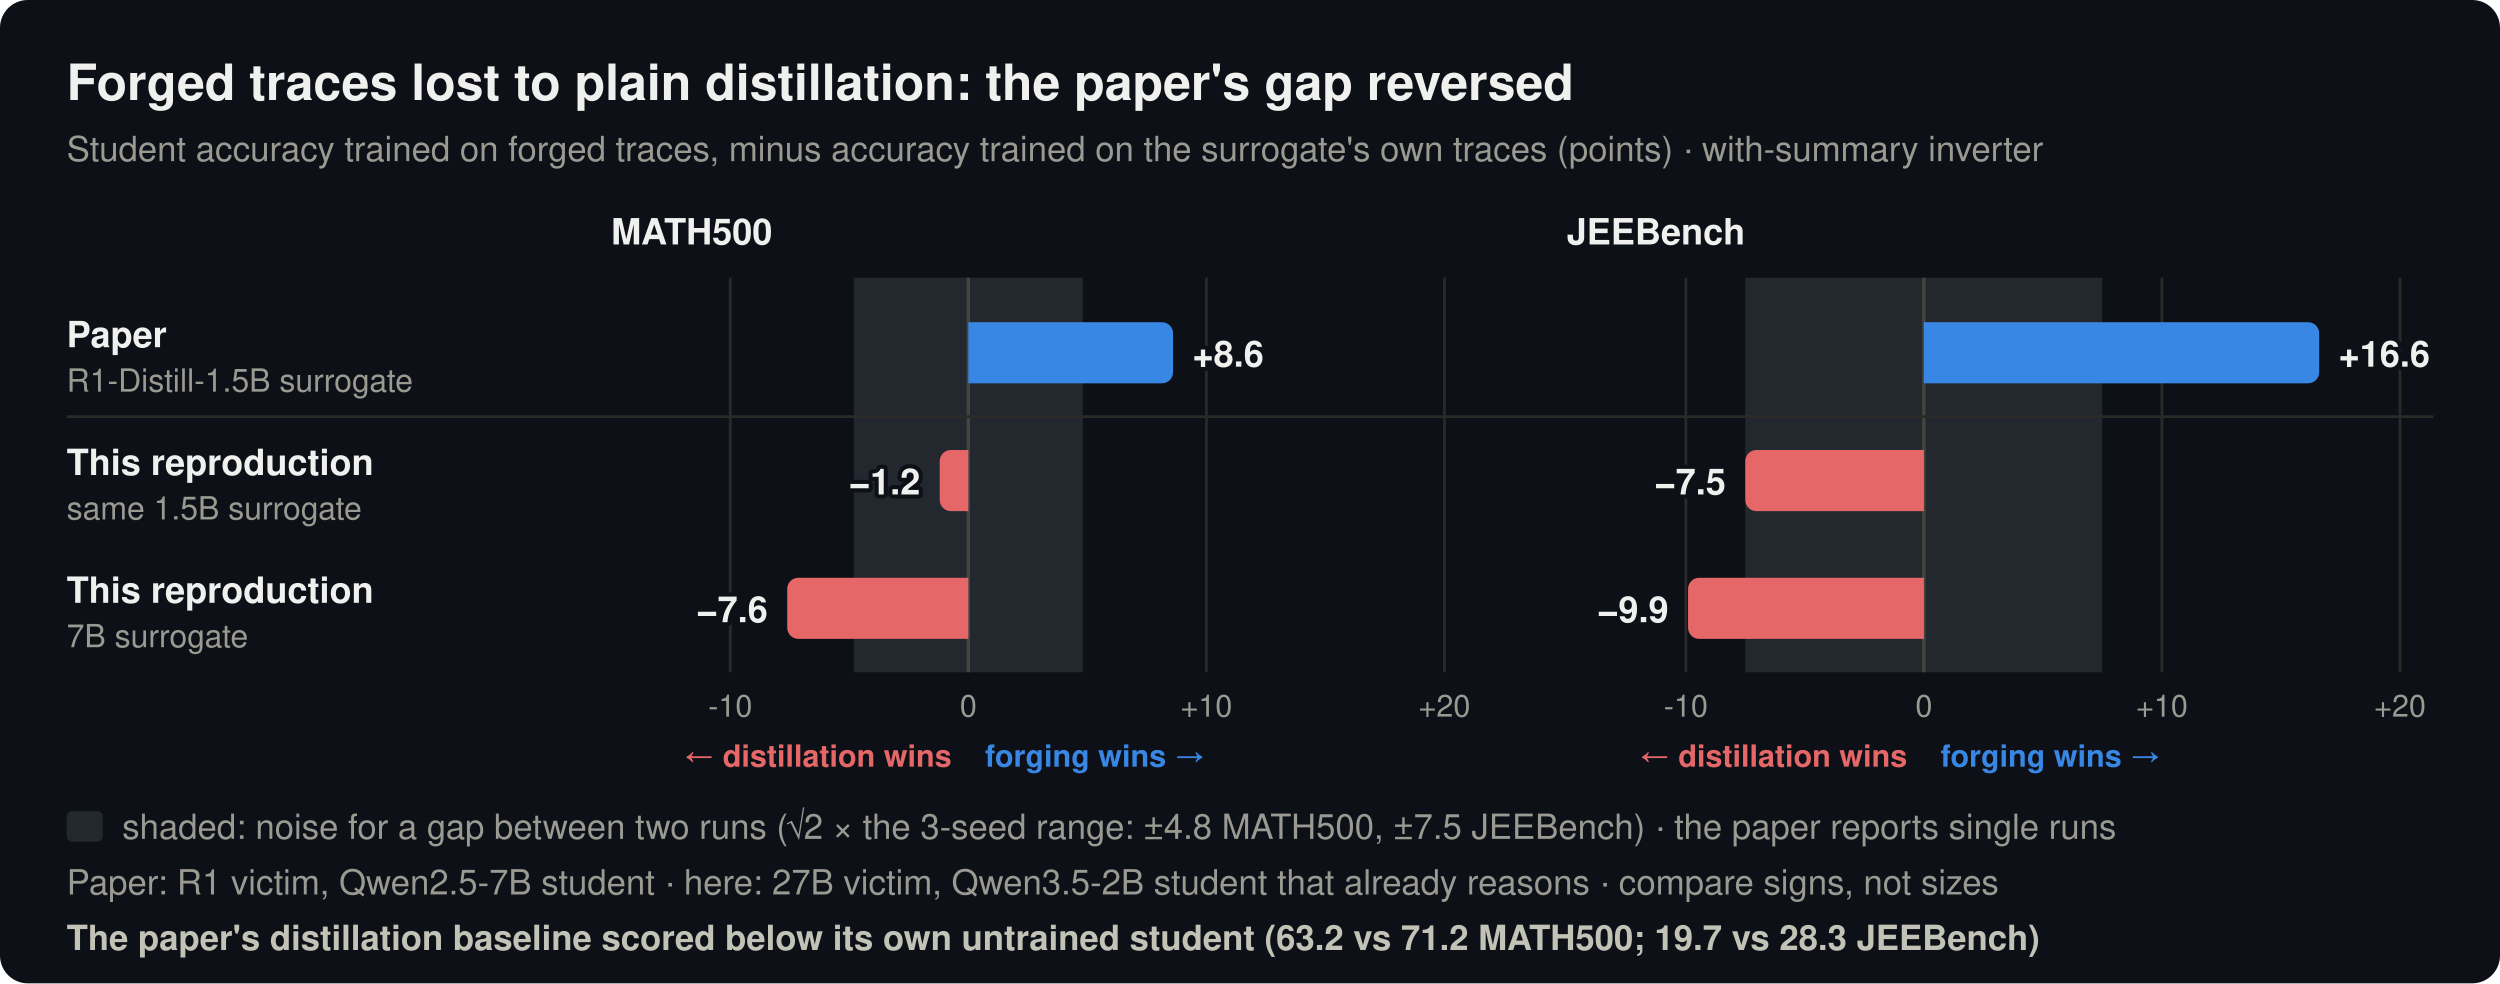
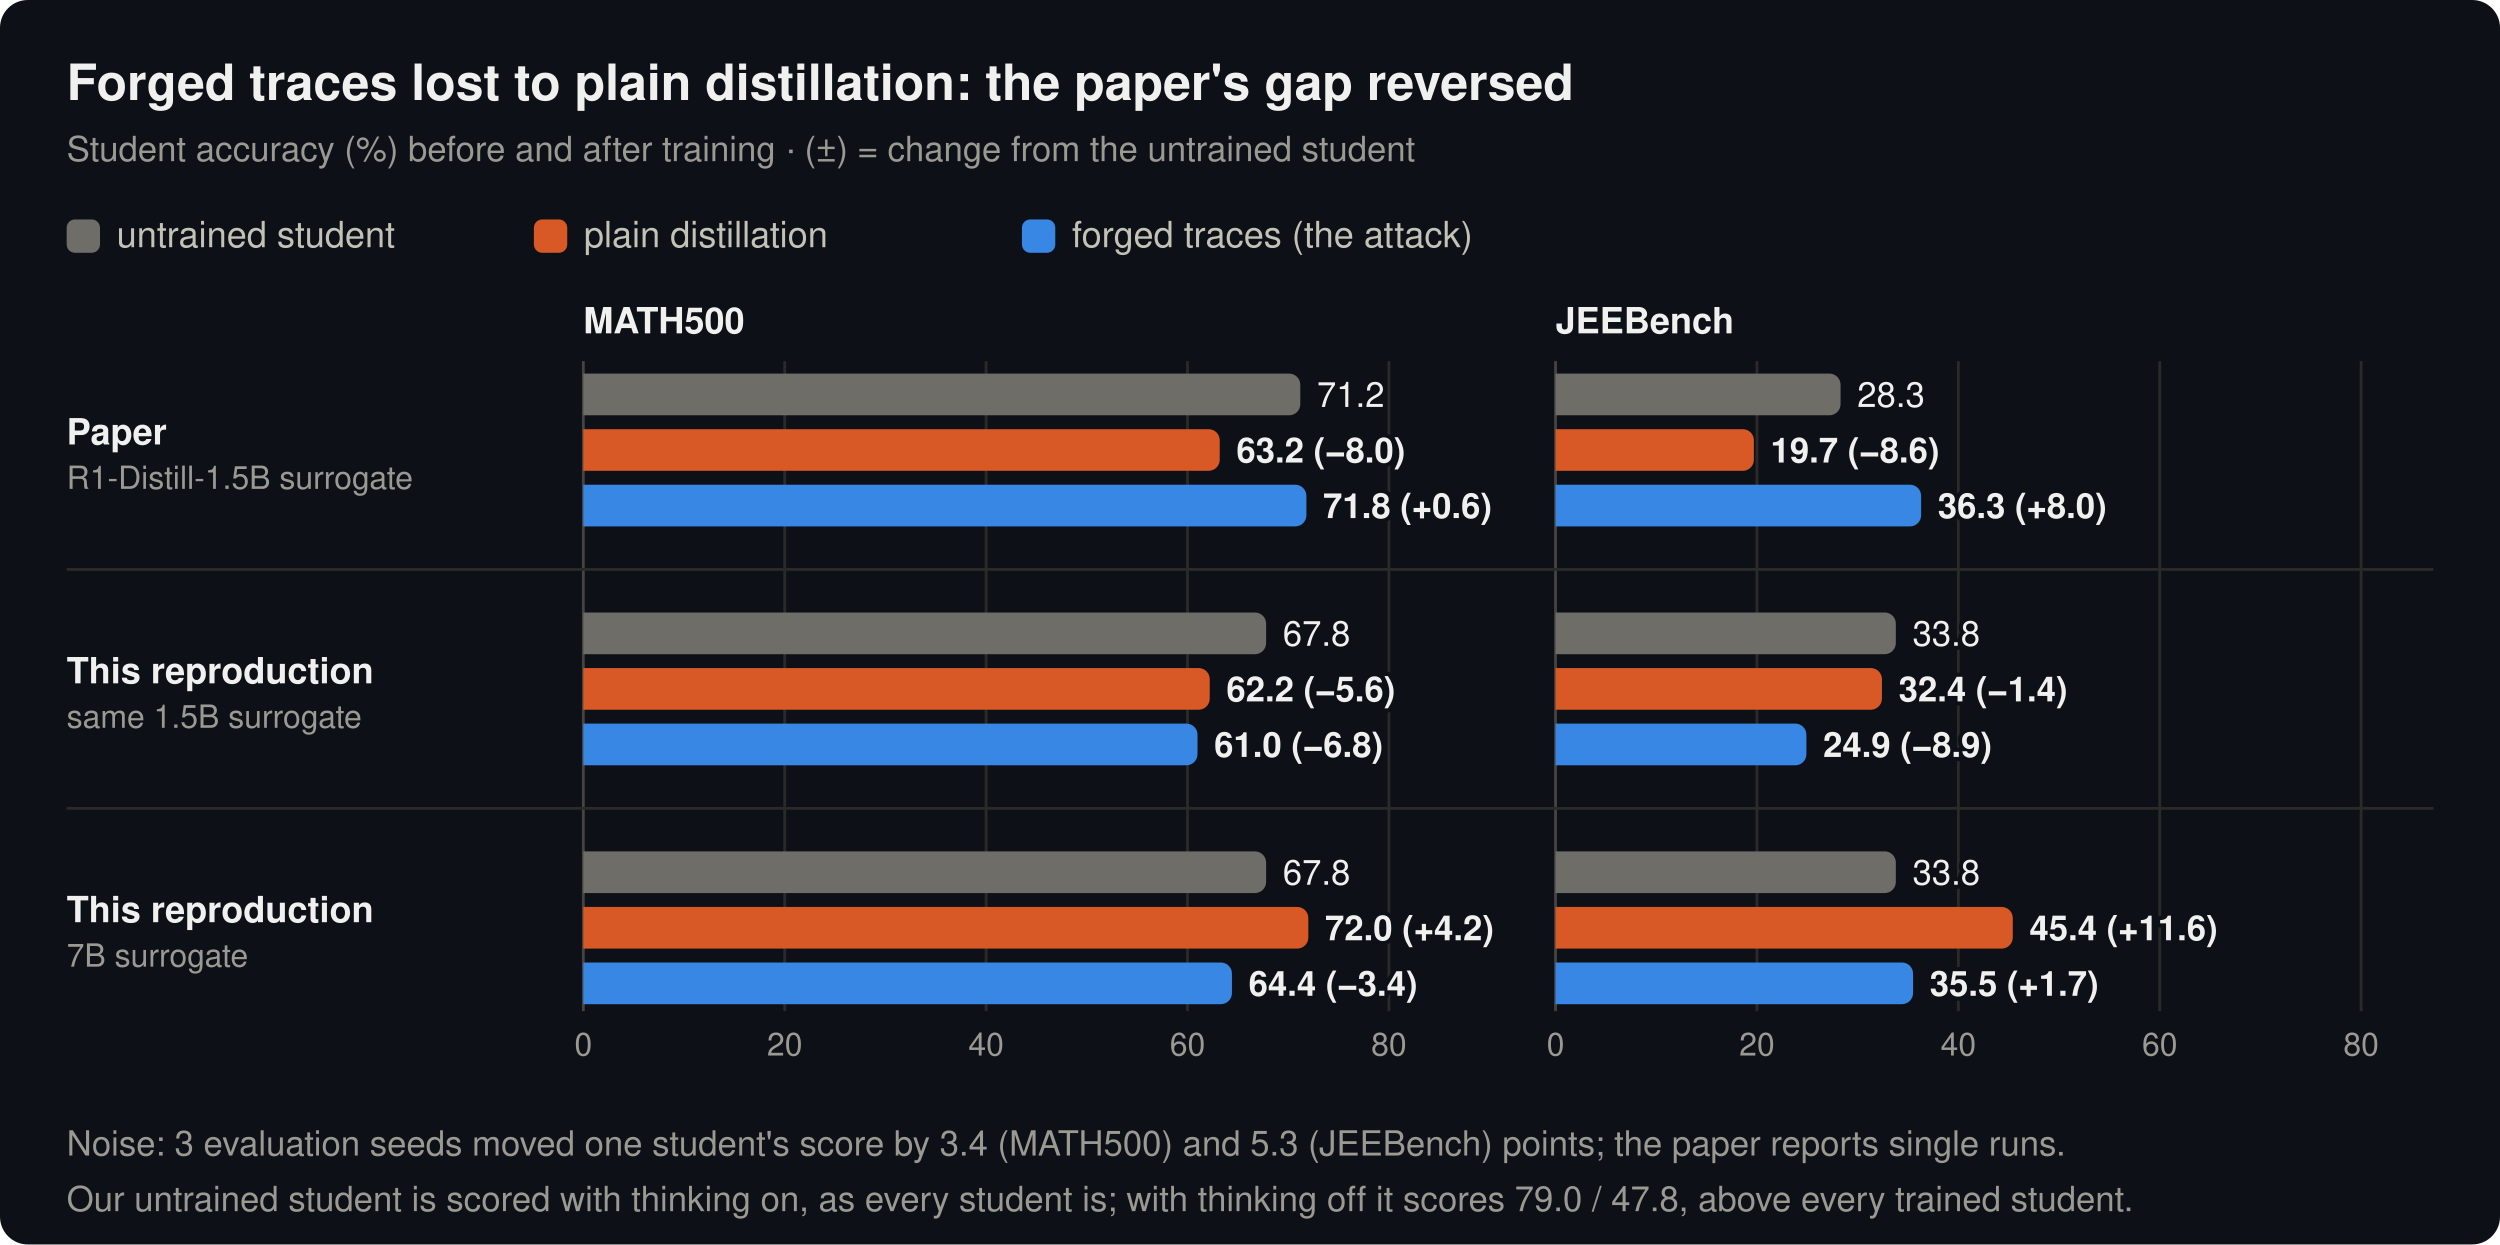
- <svg xmlns="http://www.w3.org/2000/svg" width="900" height="354" viewBox="0 0 900 354" role="img" aria-label="Forged traces minus plain distillation: paper positive, this reproduction negative">
-   <rect x="0.0" y="0.0" width="900.0" height="354.0" rx="10" fill="#0d1117" />
+ <svg xmlns="http://www.w3.org/2000/svg" width="900" height="448" viewBox="0 0 900 448" role="img" aria-label="Untrained student vs plain distillation vs forged traces, paper and reproduction">
+   <rect x="0.0" y="0.0" width="900.0" height="448.0" rx="10" fill="#0d1117" />
  <text x="24.0" y="36.0" font-family="system-ui, -apple-system, &quot;Segoe UI&quot;, Helvetica, Arial, sans-serif" font-size="18" fill="#f0f0ee" text-anchor="start" font-weight="700" style="">Forged traces lost to plain distillation: the paper's gap reversed</text>
-   <text x="24.0" y="58.0" font-family="system-ui, -apple-system, &quot;Segoe UI&quot;, Helvetica, Arial, sans-serif" font-size="12.5" fill="#9a9992" text-anchor="start" font-weight="normal" style="">Student accuracy trained on forged traces, minus accuracy trained on the surrogate's own traces (points) · with-summary inverter</text>
-   <text x="220.0" y="88.0" font-family="system-ui, -apple-system, &quot;Segoe UI&quot;, Helvetica, Arial, sans-serif" font-size="13" fill="#f0f0ee" text-anchor="start" font-weight="700" style="">MATH500</text>
-   <rect x="307.4" y="100.0" width="82.4" height="142.0" rx="0" fill="#23282f" />
-   <line x1="262.9" y1="100.0" x2="262.9" y2="242.0" stroke="#2a2a28" stroke-width="1" />
-   <text x="262.9" y="258.0" font-family="system-ui, -apple-system, &quot;Segoe UI&quot;, Helvetica, Arial, sans-serif" font-size="11" fill="#9a9992" text-anchor="middle" font-weight="normal" style="font-variant-numeric: tabular-nums;">-10</text>
-   <line x1="348.6" y1="100.0" x2="348.6" y2="242.0" stroke="#45443f" stroke-width="1.2" />
-   <text x="348.6" y="258.0" font-family="system-ui, -apple-system, &quot;Segoe UI&quot;, Helvetica, Arial, sans-serif" font-size="11" fill="#9a9992" text-anchor="middle" font-weight="normal" style="font-variant-numeric: tabular-nums;">0</text>
-   <line x1="434.3" y1="100.0" x2="434.3" y2="242.0" stroke="#2a2a28" stroke-width="1" />
-   <text x="434.3" y="258.0" font-family="system-ui, -apple-system, &quot;Segoe UI&quot;, Helvetica, Arial, sans-serif" font-size="11" fill="#9a9992" text-anchor="middle" font-weight="normal" style="font-variant-numeric: tabular-nums;">+10</text>
-   <line x1="520.0" y1="100.0" x2="520.0" y2="242.0" stroke="#2a2a28" stroke-width="1" />
-   <text x="520.0" y="258.0" font-family="system-ui, -apple-system, &quot;Segoe UI&quot;, Helvetica, Arial, sans-serif" font-size="11" fill="#9a9992" text-anchor="middle" font-weight="normal" style="font-variant-numeric: tabular-nums;">+20</text>
-   <path d="M348.6,116.0 H418.3 a4,4 0 0 1 4,4 V134.0 a4,4 0 0 1 -4,4 H348.6 Z" fill="#3987e5" />
-   <text x="429.3" y="132.0" font-family="system-ui, -apple-system, &quot;Segoe UI&quot;, Helvetica, Arial, sans-serif" font-size="13" fill="#f0f0ee" text-anchor="start" font-weight="600" style="font-variant-numeric: tabular-nums;" paint-order="stroke" stroke="#0d1117" stroke-width="3" stroke-linejoin="round">+8.6</text>
-   <path d="M348.6,162.0 H342.3 a4,4 0 0 0 -4,4 V180.0 a4,4 0 0 0 4,4 H348.6 Z" fill="#e66767" />
-   <text x="331.3" y="178.0" font-family="system-ui, -apple-system, &quot;Segoe UI&quot;, Helvetica, Arial, sans-serif" font-size="13" fill="#f0f0ee" text-anchor="end" font-weight="600" style="font-variant-numeric: tabular-nums;" paint-order="stroke" stroke="#0d1117" stroke-width="3" stroke-linejoin="round">−1.2</text>
-   <path d="M348.6,208.0 H287.4 a4,4 0 0 0 -4,4 V226.0 a4,4 0 0 0 4,4 H348.6 Z" fill="#e66767" />
-   <text x="276.4" y="224.0" font-family="system-ui, -apple-system, &quot;Segoe UI&quot;, Helvetica, Arial, sans-serif" font-size="13" fill="#f0f0ee" text-anchor="end" font-weight="600" style="font-variant-numeric: tabular-nums;" paint-order="stroke" stroke="#0d1117" stroke-width="3" stroke-linejoin="round">−7.6</text>
-   <text x="342.6" y="276.0" font-family="system-ui, -apple-system, &quot;Segoe UI&quot;, Helvetica, Arial, sans-serif" font-size="11" fill="#e66767" text-anchor="end" font-weight="600" style="">← distillation wins</text>
-   <text x="354.6" y="276.0" font-family="system-ui, -apple-system, &quot;Segoe UI&quot;, Helvetica, Arial, sans-serif" font-size="11" fill="#3987e5" text-anchor="start" font-weight="600" style="">forging wins →</text>
-   <text x="564.0" y="88.0" font-family="system-ui, -apple-system, &quot;Segoe UI&quot;, Helvetica, Arial, sans-serif" font-size="13" fill="#f0f0ee" text-anchor="start" font-weight="700" style="">JEEBench</text>
-   <rect x="628.3" y="100.0" width="128.5" height="142.0" rx="0" fill="#23282f" />
-   <line x1="606.9" y1="100.0" x2="606.9" y2="242.0" stroke="#2a2a28" stroke-width="1" />
-   <text x="606.9" y="258.0" font-family="system-ui, -apple-system, &quot;Segoe UI&quot;, Helvetica, Arial, sans-serif" font-size="11" fill="#9a9992" text-anchor="middle" font-weight="normal" style="font-variant-numeric: tabular-nums;">-10</text>
-   <line x1="692.6" y1="100.0" x2="692.6" y2="242.0" stroke="#45443f" stroke-width="1.2" />
-   <text x="692.6" y="258.0" font-family="system-ui, -apple-system, &quot;Segoe UI&quot;, Helvetica, Arial, sans-serif" font-size="11" fill="#9a9992" text-anchor="middle" font-weight="normal" style="font-variant-numeric: tabular-nums;">0</text>
-   <line x1="778.3" y1="100.0" x2="778.3" y2="242.0" stroke="#2a2a28" stroke-width="1" />
-   <text x="778.3" y="258.0" font-family="system-ui, -apple-system, &quot;Segoe UI&quot;, Helvetica, Arial, sans-serif" font-size="11" fill="#9a9992" text-anchor="middle" font-weight="normal" style="font-variant-numeric: tabular-nums;">+10</text>
-   <line x1="864.0" y1="100.0" x2="864.0" y2="242.0" stroke="#2a2a28" stroke-width="1" />
-   <text x="864.0" y="258.0" font-family="system-ui, -apple-system, &quot;Segoe UI&quot;, Helvetica, Arial, sans-serif" font-size="11" fill="#9a9992" text-anchor="middle" font-weight="normal" style="font-variant-numeric: tabular-nums;">+20</text>
-   <path d="M692.6,116.0 H830.9 a4,4 0 0 1 4,4 V134.0 a4,4 0 0 1 -4,4 H692.6 Z" fill="#3987e5" />
-   <text x="841.9" y="132.0" font-family="system-ui, -apple-system, &quot;Segoe UI&quot;, Helvetica, Arial, sans-serif" font-size="13" fill="#f0f0ee" text-anchor="start" font-weight="600" style="font-variant-numeric: tabular-nums;" paint-order="stroke" stroke="#0d1117" stroke-width="3" stroke-linejoin="round">+16.6</text>
-   <path d="M692.6,162.0 H632.3 a4,4 0 0 0 -4,4 V180.0 a4,4 0 0 0 4,4 H692.6 Z" fill="#e66767" />
-   <text x="621.3" y="178.0" font-family="system-ui, -apple-system, &quot;Segoe UI&quot;, Helvetica, Arial, sans-serif" font-size="13" fill="#f0f0ee" text-anchor="end" font-weight="600" style="font-variant-numeric: tabular-nums;" paint-order="stroke" stroke="#0d1117" stroke-width="3" stroke-linejoin="round">−7.5</text>
-   <path d="M692.6,208.0 H611.7 a4,4 0 0 0 -4,4 V226.0 a4,4 0 0 0 4,4 H692.6 Z" fill="#e66767" />
-   <text x="600.7" y="224.0" font-family="system-ui, -apple-system, &quot;Segoe UI&quot;, Helvetica, Arial, sans-serif" font-size="13" fill="#f0f0ee" text-anchor="end" font-weight="600" style="font-variant-numeric: tabular-nums;" paint-order="stroke" stroke="#0d1117" stroke-width="3" stroke-linejoin="round">−9.9</text>
-   <text x="686.6" y="276.0" font-family="system-ui, -apple-system, &quot;Segoe UI&quot;, Helvetica, Arial, sans-serif" font-size="11" fill="#e66767" text-anchor="end" font-weight="600" style="">← distillation wins</text>
-   <text x="698.6" y="276.0" font-family="system-ui, -apple-system, &quot;Segoe UI&quot;, Helvetica, Arial, sans-serif" font-size="11" fill="#3987e5" text-anchor="start" font-weight="600" style="">forging wins →</text>
-   <text x="24.0" y="125.0" font-family="system-ui, -apple-system, &quot;Segoe UI&quot;, Helvetica, Arial, sans-serif" font-size="13" fill="#f0f0ee" text-anchor="start" font-weight="600" style="">Paper</text>
-   <text x="24.0" y="141.0" font-family="system-ui, -apple-system, &quot;Segoe UI&quot;, Helvetica, Arial, sans-serif" font-size="11.5" fill="#9a9992" text-anchor="start" font-weight="normal" style="">R1-Distill-1.5B surrogate</text>
-   <text x="24.0" y="171.0" font-family="system-ui, -apple-system, &quot;Segoe UI&quot;, Helvetica, Arial, sans-serif" font-size="13" fill="#f0f0ee" text-anchor="start" font-weight="600" style="">This reproduction</text>
-   <text x="24.0" y="187.0" font-family="system-ui, -apple-system, &quot;Segoe UI&quot;, Helvetica, Arial, sans-serif" font-size="11.5" fill="#9a9992" text-anchor="start" font-weight="normal" style="">same 1.5B surrogate</text>
-   <text x="24.0" y="217.0" font-family="system-ui, -apple-system, &quot;Segoe UI&quot;, Helvetica, Arial, sans-serif" font-size="13" fill="#f0f0ee" text-anchor="start" font-weight="600" style="">This reproduction</text>
-   <text x="24.0" y="233.0" font-family="system-ui, -apple-system, &quot;Segoe UI&quot;, Helvetica, Arial, sans-serif" font-size="11.5" fill="#9a9992" text-anchor="start" font-weight="normal" style="">7B surrogate</text>
-   <line x1="24.0" y1="150.0" x2="876.0" y2="150.0" stroke="#2a2a28" stroke-width="1" />
-   <rect x="24.0" y="292.0" width="13.0" height="11.0" rx="2" fill="#23282f" />
-   <text x="44.0" y="302.0" font-family="system-ui, -apple-system, &quot;Segoe UI&quot;, Helvetica, Arial, sans-serif" font-size="12.5" fill="#9a9992" text-anchor="start" font-weight="normal" style="">shaded: noise for a gap between two runs (√2 × the 3-seed range: ±4.8 MATH500, ±7.5 JEEBench) · the paper reports single runs</text>
-   <text x="24.0" y="322.0" font-family="system-ui, -apple-system, &quot;Segoe UI&quot;, Helvetica, Arial, sans-serif" font-size="12.5" fill="#9a9992" text-anchor="start" font-weight="normal" style="">Paper: R1 victim, Qwen2.5-7B student · here: 27B victim, Qwen3.5-2B student that already reasons · compare signs, not sizes</text>
-   <text x="24.0" y="342.0" font-family="system-ui, -apple-system, &quot;Segoe UI&quot;, Helvetica, Arial, sans-serif" font-size="12.5" fill="#c3c2b7" text-anchor="start" font-weight="600" style="">The paper's distillation baseline scored below its own untrained student (63.2 vs 71.2 MATH500; 19.7 vs 28.3 JEEBench)</text>
+   <text x="24.0" y="58.0" font-family="system-ui, -apple-system, &quot;Segoe UI&quot;, Helvetica, Arial, sans-serif" font-size="12.5" fill="#9a9992" text-anchor="start" font-weight="normal" style="">Student accuracy (%) before and after training · (±) = change from the untrained student</text>
+   <rect x="24.0" y="79.0" width="12.0" height="12.0" rx="3" fill="#6e6d68" />
+   <text x="42.0" y="89.0" font-family="system-ui, -apple-system, &quot;Segoe UI&quot;, Helvetica, Arial, sans-serif" font-size="13" fill="#c3c2b7" text-anchor="start" font-weight="normal" style="">untrained student</text>
+   <rect x="192.2" y="79.0" width="12.0" height="12.0" rx="3" fill="#d95926" />
+   <text x="210.2" y="89.0" font-family="system-ui, -apple-system, &quot;Segoe UI&quot;, Helvetica, Arial, sans-serif" font-size="13" fill="#c3c2b7" text-anchor="start" font-weight="normal" style="">plain distillation</text>
+   <rect x="367.9" y="79.0" width="12.0" height="12.0" rx="3" fill="#3987e5" />
+   <text x="385.9" y="89.0" font-family="system-ui, -apple-system, &quot;Segoe UI&quot;, Helvetica, Arial, sans-serif" font-size="13" fill="#c3c2b7" text-anchor="start" font-weight="normal" style="">forged traces (the attack)</text>
+   <text x="210.0" y="120.0" font-family="system-ui, -apple-system, &quot;Segoe UI&quot;, Helvetica, Arial, sans-serif" font-size="13" fill="#f0f0ee" text-anchor="start" font-weight="700" style="">MATH500</text>
+   <line x1="210.0" y1="130.0" x2="210.0" y2="364.0" stroke="#45443f" stroke-width="1.0" />
+   <text x="210.0" y="380.0" font-family="system-ui, -apple-system, &quot;Segoe UI&quot;, Helvetica, Arial, sans-serif" font-size="11.5" fill="#9a9992" text-anchor="middle" font-weight="normal" style="font-variant-numeric: tabular-nums;">0</text>
+   <line x1="282.5" y1="130.0" x2="282.5" y2="364.0" stroke="#2a2a28" stroke-width="1.0" />
+   <text x="282.5" y="380.0" font-family="system-ui, -apple-system, &quot;Segoe UI&quot;, Helvetica, Arial, sans-serif" font-size="11.5" fill="#9a9992" text-anchor="middle" font-weight="normal" style="font-variant-numeric: tabular-nums;">20</text>
+   <line x1="355.0" y1="130.0" x2="355.0" y2="364.0" stroke="#2a2a28" stroke-width="1.0" />
+   <text x="355.0" y="380.0" font-family="system-ui, -apple-system, &quot;Segoe UI&quot;, Helvetica, Arial, sans-serif" font-size="11.5" fill="#9a9992" text-anchor="middle" font-weight="normal" style="font-variant-numeric: tabular-nums;">40</text>
+   <line x1="427.5" y1="130.0" x2="427.5" y2="364.0" stroke="#2a2a28" stroke-width="1.0" />
+   <text x="427.5" y="380.0" font-family="system-ui, -apple-system, &quot;Segoe UI&quot;, Helvetica, Arial, sans-serif" font-size="11.5" fill="#9a9992" text-anchor="middle" font-weight="normal" style="font-variant-numeric: tabular-nums;">60</text>
+   <line x1="500.0" y1="130.0" x2="500.0" y2="364.0" stroke="#2a2a28" stroke-width="1.0" />
+   <text x="500.0" y="380.0" font-family="system-ui, -apple-system, &quot;Segoe UI&quot;, Helvetica, Arial, sans-serif" font-size="11.5" fill="#9a9992" text-anchor="middle" font-weight="normal" style="font-variant-numeric: tabular-nums;">80</text>
+   <path d="M210.0,134.5 H464.1 a4,4 0 0 1 4,4 V145.5 a4,4 0 0 1 -4,4 H210.0 Z" fill="#6e6d68" />
+   <text x="474.1" y="146.5" font-family="system-ui, -apple-system, &quot;Segoe UI&quot;, Helvetica, Arial, sans-serif" font-size="12.5" fill="#f0f0ee" text-anchor="start" font-weight="400" style="font-variant-numeric: tabular-nums;" paint-order="stroke" stroke="#0d1117" stroke-width="3" stroke-linejoin="round">71.2</text>
+   <path d="M210.0,154.5 H435.1 a4,4 0 0 1 4,4 V165.5 a4,4 0 0 1 -4,4 H210.0 Z" fill="#d95926" />
+   <text x="445.1" y="166.5" font-family="system-ui, -apple-system, &quot;Segoe UI&quot;, Helvetica, Arial, sans-serif" font-size="12.5" fill="#f0f0ee" text-anchor="start" font-weight="600" style="font-variant-numeric: tabular-nums;" paint-order="stroke" stroke="#0d1117" stroke-width="3" stroke-linejoin="round">63.2 (−8.0)</text>
+   <path d="M210.0,174.5 H466.3 a4,4 0 0 1 4,4 V185.5 a4,4 0 0 1 -4,4 H210.0 Z" fill="#3987e5" />
+   <text x="476.3" y="186.5" font-family="system-ui, -apple-system, &quot;Segoe UI&quot;, Helvetica, Arial, sans-serif" font-size="12.5" fill="#f0f0ee" text-anchor="start" font-weight="600" style="font-variant-numeric: tabular-nums;" paint-order="stroke" stroke="#0d1117" stroke-width="3" stroke-linejoin="round">71.8 (+0.6)</text>
+   <path d="M210.0,220.5 H451.8 a4,4 0 0 1 4,4 V231.5 a4,4 0 0 1 -4,4 H210.0 Z" fill="#6e6d68" />
+   <text x="461.8" y="232.5" font-family="system-ui, -apple-system, &quot;Segoe UI&quot;, Helvetica, Arial, sans-serif" font-size="12.5" fill="#f0f0ee" text-anchor="start" font-weight="400" style="font-variant-numeric: tabular-nums;" paint-order="stroke" stroke="#0d1117" stroke-width="3" stroke-linejoin="round">67.8</text>
+   <path d="M210.0,240.5 H431.5 a4,4 0 0 1 4,4 V251.5 a4,4 0 0 1 -4,4 H210.0 Z" fill="#d95926" />
+   <text x="441.5" y="252.5" font-family="system-ui, -apple-system, &quot;Segoe UI&quot;, Helvetica, Arial, sans-serif" font-size="12.5" fill="#f0f0ee" text-anchor="start" font-weight="600" style="font-variant-numeric: tabular-nums;" paint-order="stroke" stroke="#0d1117" stroke-width="3" stroke-linejoin="round">62.2 (−5.6)</text>
+   <path d="M210.0,260.5 H427.1 a4,4 0 0 1 4,4 V271.5 a4,4 0 0 1 -4,4 H210.0 Z" fill="#3987e5" />
+   <text x="437.1" y="272.5" font-family="system-ui, -apple-system, &quot;Segoe UI&quot;, Helvetica, Arial, sans-serif" font-size="12.5" fill="#f0f0ee" text-anchor="start" font-weight="600" style="font-variant-numeric: tabular-nums;" paint-order="stroke" stroke="#0d1117" stroke-width="3" stroke-linejoin="round">61.0 (−6.8)</text>
+   <path d="M210.0,306.5 H451.8 a4,4 0 0 1 4,4 V317.5 a4,4 0 0 1 -4,4 H210.0 Z" fill="#6e6d68" />
+   <text x="461.8" y="318.5" font-family="system-ui, -apple-system, &quot;Segoe UI&quot;, Helvetica, Arial, sans-serif" font-size="12.5" fill="#f0f0ee" text-anchor="start" font-weight="400" style="font-variant-numeric: tabular-nums;" paint-order="stroke" stroke="#0d1117" stroke-width="3" stroke-linejoin="round">67.8</text>
+   <path d="M210.0,326.5 H467.0 a4,4 0 0 1 4,4 V337.5 a4,4 0 0 1 -4,4 H210.0 Z" fill="#d95926" />
+   <text x="477.0" y="338.5" font-family="system-ui, -apple-system, &quot;Segoe UI&quot;, Helvetica, Arial, sans-serif" font-size="12.5" fill="#f0f0ee" text-anchor="start" font-weight="600" style="font-variant-numeric: tabular-nums;" paint-order="stroke" stroke="#0d1117" stroke-width="3" stroke-linejoin="round">72.0 (+4.2)</text>
+   <path d="M210.0,346.5 H439.5 a4,4 0 0 1 4,4 V357.5 a4,4 0 0 1 -4,4 H210.0 Z" fill="#3987e5" />
+   <text x="449.5" y="358.5" font-family="system-ui, -apple-system, &quot;Segoe UI&quot;, Helvetica, Arial, sans-serif" font-size="12.5" fill="#f0f0ee" text-anchor="start" font-weight="600" style="font-variant-numeric: tabular-nums;" paint-order="stroke" stroke="#0d1117" stroke-width="3" stroke-linejoin="round">64.4 (−3.4)</text>
+   <text x="560.0" y="120.0" font-family="system-ui, -apple-system, &quot;Segoe UI&quot;, Helvetica, Arial, sans-serif" font-size="13" fill="#f0f0ee" text-anchor="start" font-weight="700" style="">JEEBench</text>
+   <line x1="560.0" y1="130.0" x2="560.0" y2="364.0" stroke="#45443f" stroke-width="1.0" />
+   <text x="560.0" y="380.0" font-family="system-ui, -apple-system, &quot;Segoe UI&quot;, Helvetica, Arial, sans-serif" font-size="11.5" fill="#9a9992" text-anchor="middle" font-weight="normal" style="font-variant-numeric: tabular-nums;">0</text>
+   <line x1="632.5" y1="130.0" x2="632.5" y2="364.0" stroke="#2a2a28" stroke-width="1.0" />
+   <text x="632.5" y="380.0" font-family="system-ui, -apple-system, &quot;Segoe UI&quot;, Helvetica, Arial, sans-serif" font-size="11.5" fill="#9a9992" text-anchor="middle" font-weight="normal" style="font-variant-numeric: tabular-nums;">20</text>
+   <line x1="705.0" y1="130.0" x2="705.0" y2="364.0" stroke="#2a2a28" stroke-width="1.0" />
+   <text x="705.0" y="380.0" font-family="system-ui, -apple-system, &quot;Segoe UI&quot;, Helvetica, Arial, sans-serif" font-size="11.5" fill="#9a9992" text-anchor="middle" font-weight="normal" style="font-variant-numeric: tabular-nums;">40</text>
+   <line x1="777.5" y1="130.0" x2="777.5" y2="364.0" stroke="#2a2a28" stroke-width="1.0" />
+   <text x="777.5" y="380.0" font-family="system-ui, -apple-system, &quot;Segoe UI&quot;, Helvetica, Arial, sans-serif" font-size="11.5" fill="#9a9992" text-anchor="middle" font-weight="normal" style="font-variant-numeric: tabular-nums;">60</text>
+   <line x1="850.0" y1="130.0" x2="850.0" y2="364.0" stroke="#2a2a28" stroke-width="1.0" />
+   <text x="850.0" y="380.0" font-family="system-ui, -apple-system, &quot;Segoe UI&quot;, Helvetica, Arial, sans-serif" font-size="11.5" fill="#9a9992" text-anchor="middle" font-weight="normal" style="font-variant-numeric: tabular-nums;">80</text>
+   <path d="M560.0,134.5 H658.6 a4,4 0 0 1 4,4 V145.5 a4,4 0 0 1 -4,4 H560.0 Z" fill="#6e6d68" />
+   <text x="668.6" y="146.5" font-family="system-ui, -apple-system, &quot;Segoe UI&quot;, Helvetica, Arial, sans-serif" font-size="12.5" fill="#f0f0ee" text-anchor="start" font-weight="400" style="font-variant-numeric: tabular-nums;" paint-order="stroke" stroke="#0d1117" stroke-width="3" stroke-linejoin="round">28.3</text>
+   <path d="M560.0,154.5 H627.4 a4,4 0 0 1 4,4 V165.5 a4,4 0 0 1 -4,4 H560.0 Z" fill="#d95926" />
+   <text x="637.4" y="166.5" font-family="system-ui, -apple-system, &quot;Segoe UI&quot;, Helvetica, Arial, sans-serif" font-size="12.5" fill="#f0f0ee" text-anchor="start" font-weight="600" style="font-variant-numeric: tabular-nums;" paint-order="stroke" stroke="#0d1117" stroke-width="3" stroke-linejoin="round">19.7 (−8.6)</text>
+   <path d="M560.0,174.5 H687.6 a4,4 0 0 1 4,4 V185.5 a4,4 0 0 1 -4,4 H560.0 Z" fill="#3987e5" />
+   <text x="697.6" y="186.5" font-family="system-ui, -apple-system, &quot;Segoe UI&quot;, Helvetica, Arial, sans-serif" font-size="12.5" fill="#f0f0ee" text-anchor="start" font-weight="600" style="font-variant-numeric: tabular-nums;" paint-order="stroke" stroke="#0d1117" stroke-width="3" stroke-linejoin="round">36.3 (+8.0)</text>
+   <path d="M560.0,220.5 H678.5 a4,4 0 0 1 4,4 V231.5 a4,4 0 0 1 -4,4 H560.0 Z" fill="#6e6d68" />
+   <text x="688.5" y="232.5" font-family="system-ui, -apple-system, &quot;Segoe UI&quot;, Helvetica, Arial, sans-serif" font-size="12.5" fill="#f0f0ee" text-anchor="start" font-weight="400" style="font-variant-numeric: tabular-nums;" paint-order="stroke" stroke="#0d1117" stroke-width="3" stroke-linejoin="round">33.8</text>
+   <path d="M560.0,240.5 H673.5 a4,4 0 0 1 4,4 V251.5 a4,4 0 0 1 -4,4 H560.0 Z" fill="#d95926" />
+   <text x="683.5" y="252.5" font-family="system-ui, -apple-system, &quot;Segoe UI&quot;, Helvetica, Arial, sans-serif" font-size="12.5" fill="#f0f0ee" text-anchor="start" font-weight="600" style="font-variant-numeric: tabular-nums;" paint-order="stroke" stroke="#0d1117" stroke-width="3" stroke-linejoin="round">32.4 (−1.4)</text>
+   <path d="M560.0,260.5 H646.3 a4,4 0 0 1 4,4 V271.5 a4,4 0 0 1 -4,4 H560.0 Z" fill="#3987e5" />
+   <text x="656.3" y="272.5" font-family="system-ui, -apple-system, &quot;Segoe UI&quot;, Helvetica, Arial, sans-serif" font-size="12.5" fill="#f0f0ee" text-anchor="start" font-weight="600" style="font-variant-numeric: tabular-nums;" paint-order="stroke" stroke="#0d1117" stroke-width="3" stroke-linejoin="round">24.9 (−8.9)</text>
+   <path d="M560.0,306.5 H678.5 a4,4 0 0 1 4,4 V317.5 a4,4 0 0 1 -4,4 H560.0 Z" fill="#6e6d68" />
+   <text x="688.5" y="318.5" font-family="system-ui, -apple-system, &quot;Segoe UI&quot;, Helvetica, Arial, sans-serif" font-size="12.5" fill="#f0f0ee" text-anchor="start" font-weight="400" style="font-variant-numeric: tabular-nums;" paint-order="stroke" stroke="#0d1117" stroke-width="3" stroke-linejoin="round">33.8</text>
+   <path d="M560.0,326.5 H720.6 a4,4 0 0 1 4,4 V337.5 a4,4 0 0 1 -4,4 H560.0 Z" fill="#d95926" />
+   <text x="730.6" y="338.5" font-family="system-ui, -apple-system, &quot;Segoe UI&quot;, Helvetica, Arial, sans-serif" font-size="12.5" fill="#f0f0ee" text-anchor="start" font-weight="600" style="font-variant-numeric: tabular-nums;" paint-order="stroke" stroke="#0d1117" stroke-width="3" stroke-linejoin="round">45.4 (+11.6)</text>
+   <path d="M560.0,346.5 H684.7 a4,4 0 0 1 4,4 V357.5 a4,4 0 0 1 -4,4 H560.0 Z" fill="#3987e5" />
+   <text x="694.7" y="358.5" font-family="system-ui, -apple-system, &quot;Segoe UI&quot;, Helvetica, Arial, sans-serif" font-size="12.5" fill="#f0f0ee" text-anchor="start" font-weight="600" style="font-variant-numeric: tabular-nums;" paint-order="stroke" stroke="#0d1117" stroke-width="3" stroke-linejoin="round">35.5 (+1.7)</text>
+   <text x="24.0" y="160.0" font-family="system-ui, -apple-system, &quot;Segoe UI&quot;, Helvetica, Arial, sans-serif" font-size="13" fill="#f0f0ee" text-anchor="start" font-weight="600" style="">Paper</text>
+   <text x="24.0" y="176.0" font-family="system-ui, -apple-system, &quot;Segoe UI&quot;, Helvetica, Arial, sans-serif" font-size="11.5" fill="#9a9992" text-anchor="start" font-weight="normal" style="">R1-Distill-1.5B surrogate</text>
+   <text x="24.0" y="246.0" font-family="system-ui, -apple-system, &quot;Segoe UI&quot;, Helvetica, Arial, sans-serif" font-size="13" fill="#f0f0ee" text-anchor="start" font-weight="600" style="">This reproduction</text>
+   <text x="24.0" y="262.0" font-family="system-ui, -apple-system, &quot;Segoe UI&quot;, Helvetica, Arial, sans-serif" font-size="11.5" fill="#9a9992" text-anchor="start" font-weight="normal" style="">same 1.5B surrogate</text>
+   <line x1="24.0" y1="205.0" x2="876.0" y2="205.0" stroke="#2a2a28" stroke-width="1.0" />
+   <text x="24.0" y="332.0" font-family="system-ui, -apple-system, &quot;Segoe UI&quot;, Helvetica, Arial, sans-serif" font-size="13" fill="#f0f0ee" text-anchor="start" font-weight="600" style="">This reproduction</text>
+   <text x="24.0" y="348.0" font-family="system-ui, -apple-system, &quot;Segoe UI&quot;, Helvetica, Arial, sans-serif" font-size="11.5" fill="#9a9992" text-anchor="start" font-weight="normal" style="">7B surrogate</text>
+   <line x1="24.0" y1="291.0" x2="876.0" y2="291.0" stroke="#2a2a28" stroke-width="1.0" />
+   <text x="24.0" y="416.0" font-family="system-ui, -apple-system, &quot;Segoe UI&quot;, Helvetica, Arial, sans-serif" font-size="12.5" fill="#9a9992" text-anchor="start" font-weight="normal" style="">Noise: 3 evaluation seeds moved one student's score by 3.4 (MATH500) and 5.3 (JEEBench) points; the paper reports single runs.</text>
+   <text x="24.0" y="436.0" font-family="system-ui, -apple-system, &quot;Segoe UI&quot;, Helvetica, Arial, sans-serif" font-size="12.5" fill="#9a9992" text-anchor="start" font-weight="normal" style="">Our untrained student is scored with thinking on, as every student is; with thinking off it scores 79.0 / 47.8, above every trained student.</text>
</svg>
